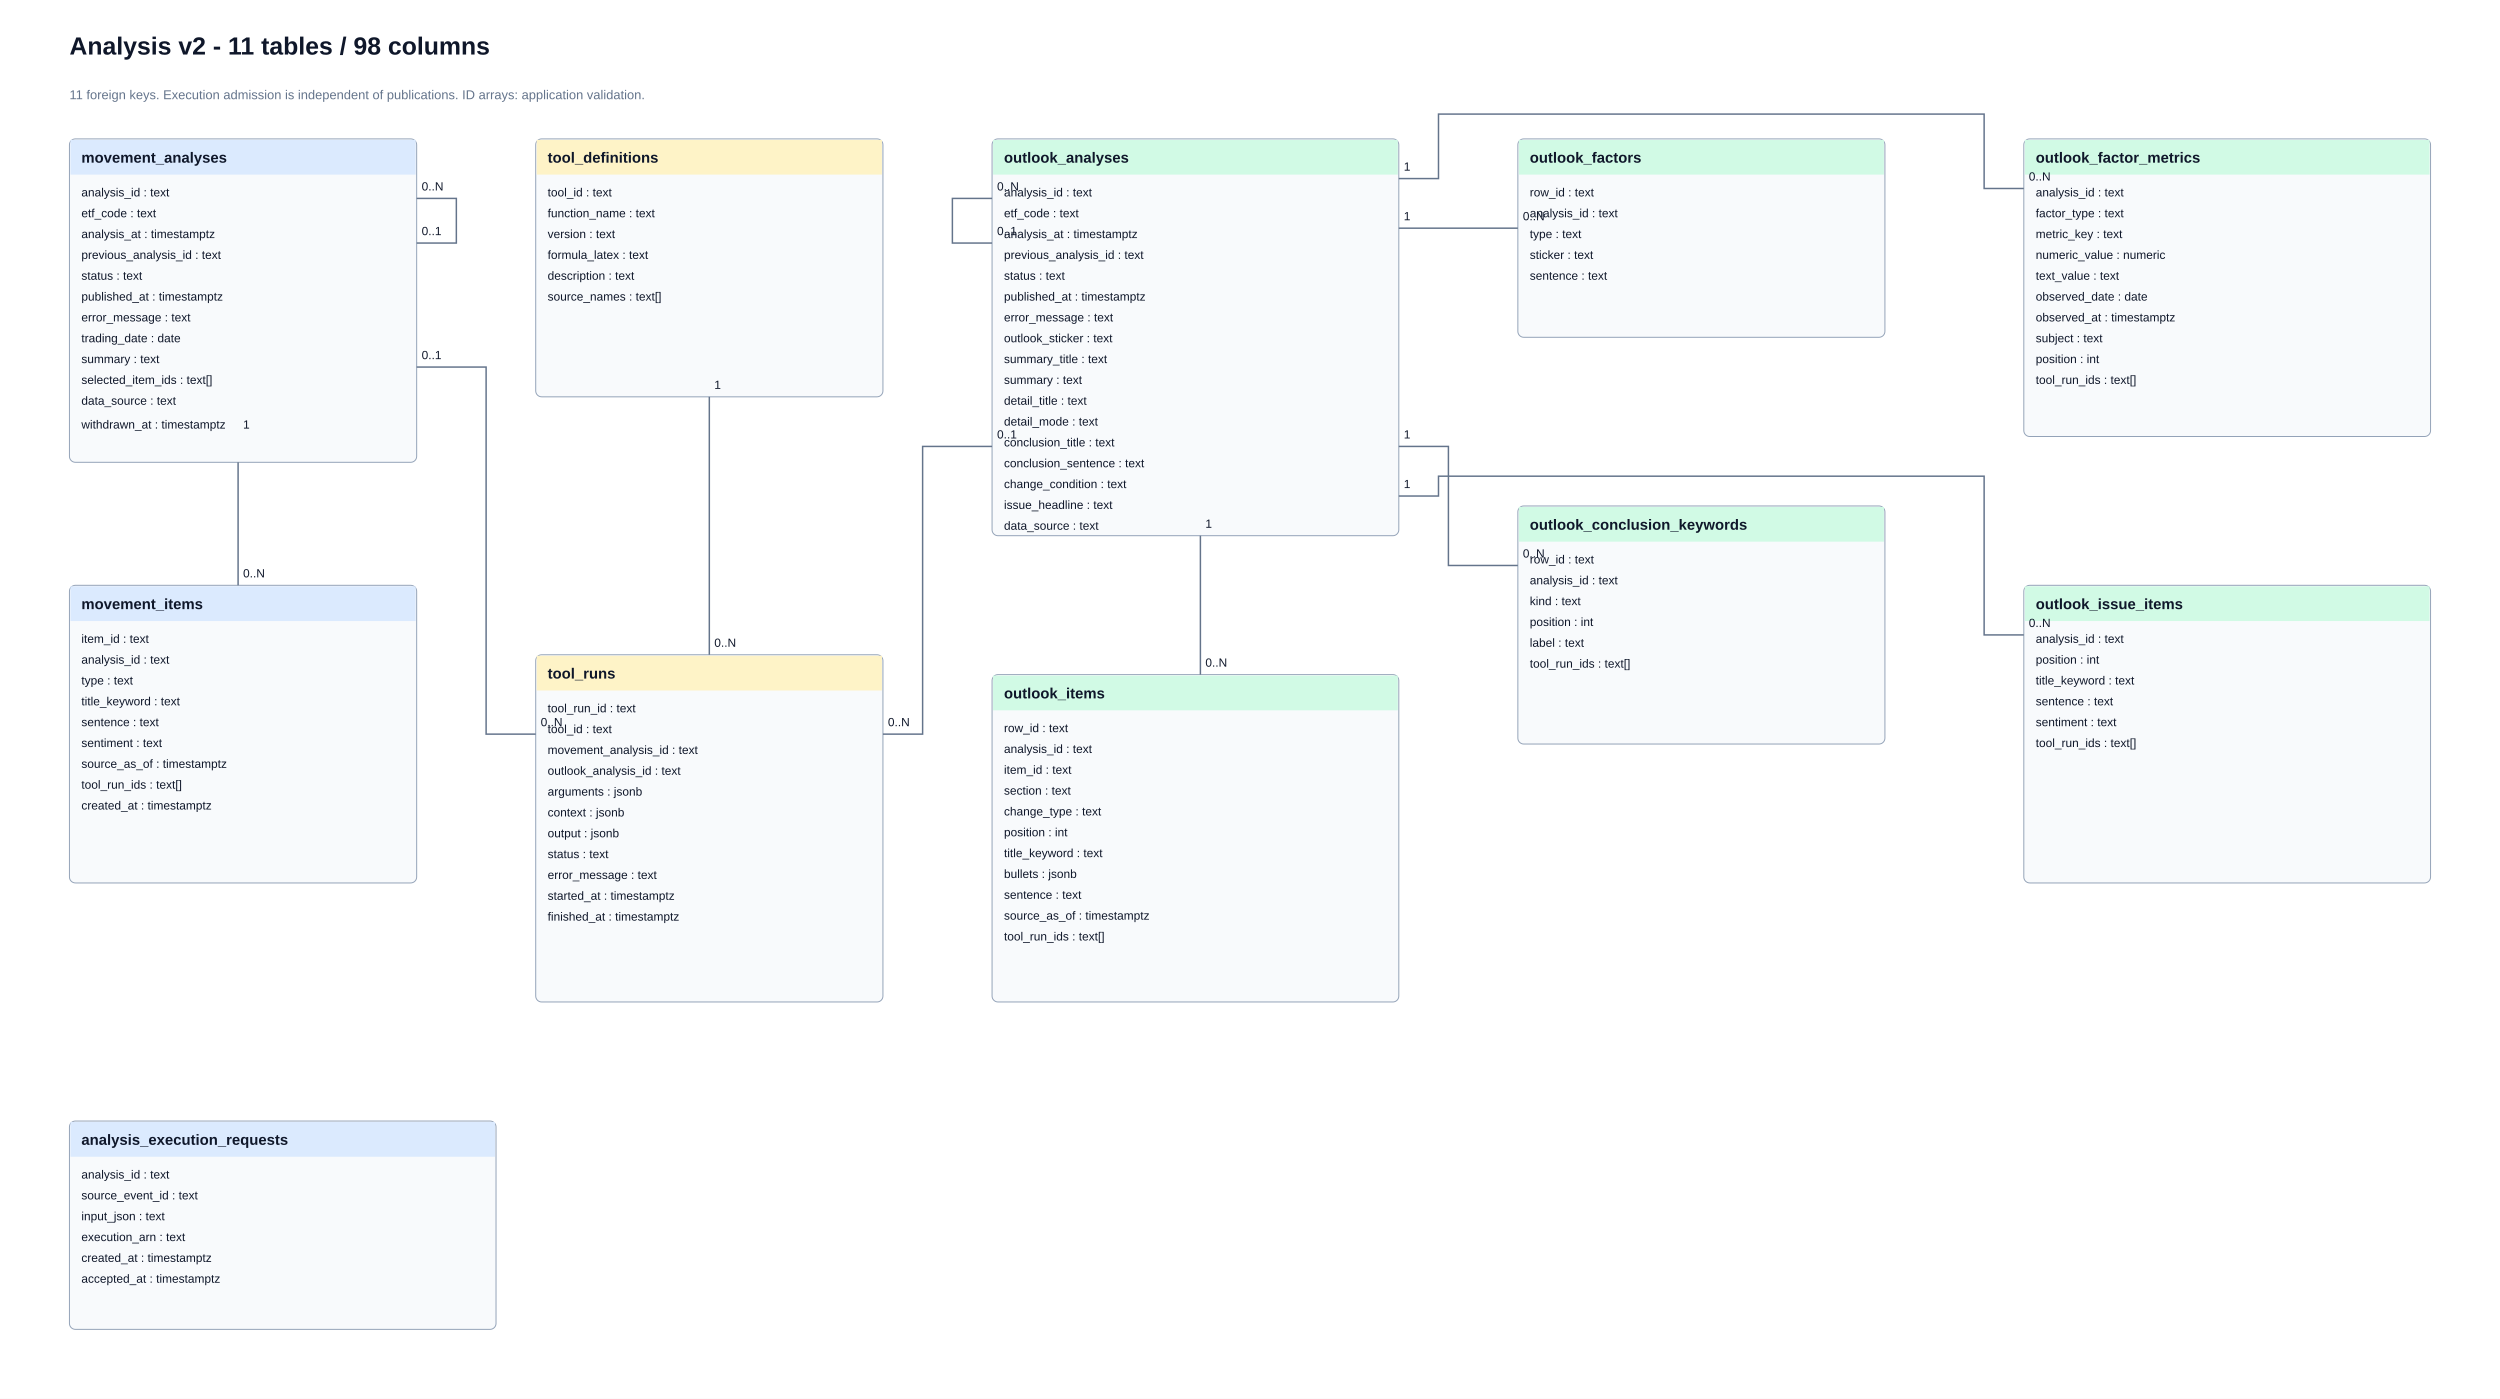
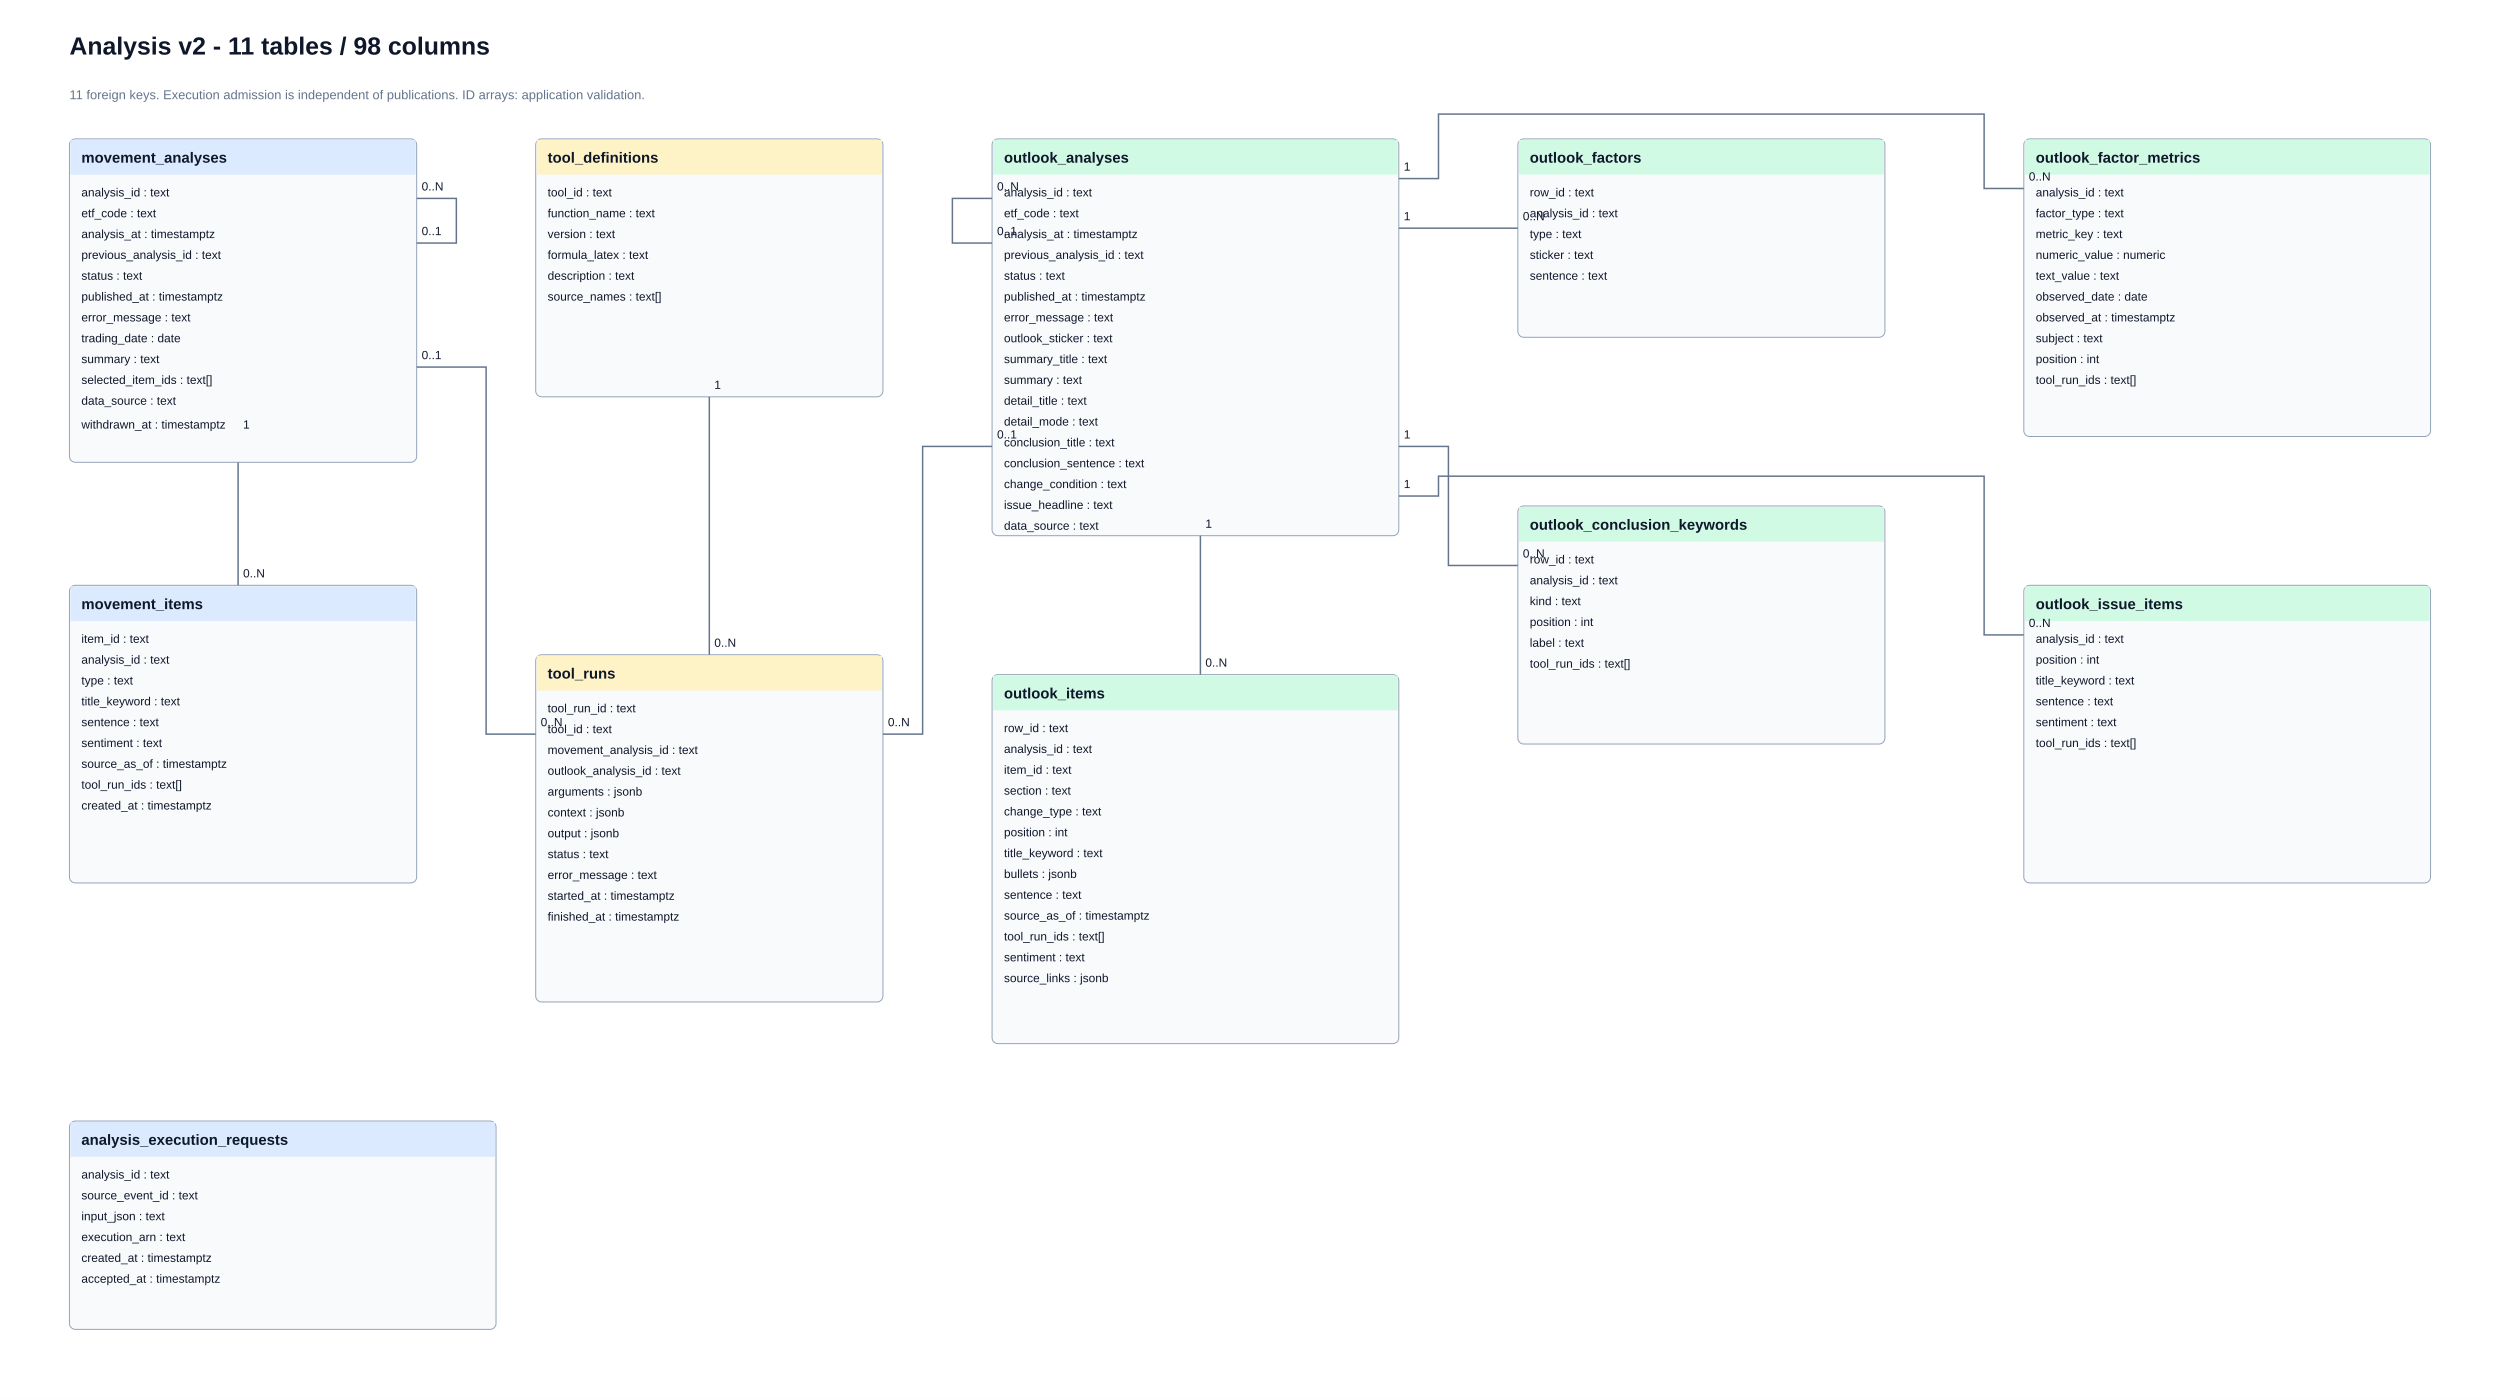
<svg xmlns="http://www.w3.org/2000/svg" viewBox="0 0 2520 1410">
  <rect width="100%" height="100%" fill="#ffffff" />
  <style>text{font-family:Arial,sans-serif;fill:#0f172a}.title{font-size:25px;font-weight:bold}.subtitle{font-size:13px;fill:#64748b}.relation{fill:none;stroke:#64748b;stroke-width:1.5}.cardinality{font-size:12px}</style>
  <text class="title" x="70" y="55">Analysis v2 - 11 tables / 98 columns</text>
  <text class="subtitle" x="70" y="100">11 foreign keys. Execution admission is independent of publications. ID arrays: application validation.</text>
  <g id="table-movement_analyses">
    <rect class="table" x="70" y="140" width="350" height="326" rx="6" fill="#f8fafc" stroke="#94a3b8" />
    <rect x="71" y="141" width="348" height="35" fill="#dbeafe" />
    <text x="82" y="164" font-size="15" font-weight="bold">movement_analyses</text>
    <text x="82" y="198" font-size="12">analysis_id : text</text>
    <text x="82" y="219" font-size="12">etf_code : text</text>
    <text x="82" y="240" font-size="12">analysis_at : timestamptz</text>
    <text x="82" y="261" font-size="12">previous_analysis_id : text</text>
    <text x="82" y="282" font-size="12">status : text</text>
    <text x="82" y="303" font-size="12">published_at : timestamptz</text>
    <text x="82" y="324" font-size="12">error_message : text</text>
    <text x="82" y="345" font-size="12">trading_date : date</text>
    <text x="82" y="366" font-size="12">summary : text</text>
    <text x="82" y="387" font-size="12">selected_item_ids : text[]</text>
    <text x="82" y="408" font-size="12">data_source : text</text>
    <text x="82" y="432" font-size="12">withdrawn_at : timestamptz</text>
  </g>
  <g id="table-movement_items">
    <rect class="table" x="70" y="590" width="350" height="300" rx="6" fill="#f8fafc" stroke="#94a3b8" />
    <rect x="71" y="591" width="348" height="35" fill="#dbeafe" />
    <text x="82" y="614" font-size="15" font-weight="bold">movement_items</text>
    <text x="82" y="648" font-size="12">item_id : text</text>
    <text x="82" y="669" font-size="12">analysis_id : text</text>
    <text x="82" y="690" font-size="12">type : text</text>
    <text x="82" y="711" font-size="12">title_keyword : text</text>
    <text x="82" y="732" font-size="12">sentence : text</text>
    <text x="82" y="753" font-size="12">sentiment : text</text>
    <text x="82" y="774" font-size="12">source_as_of : timestamptz</text>
    <text x="82" y="795" font-size="12">tool_run_ids : text[]</text>
    <text x="82" y="816" font-size="12">created_at : timestamptz</text>
  </g>
  <g id="table-outlook_analyses">
    <rect class="table" x="1000" y="140" width="410" height="400" rx="6" fill="#f8fafc" stroke="#94a3b8" />
    <rect x="1001" y="141" width="408" height="35" fill="#d1fae5" />
    <text x="1012" y="164" font-size="15" font-weight="bold">outlook_analyses</text>
    <text x="1012" y="198" font-size="12">analysis_id : text</text>
    <text x="1012" y="219" font-size="12">etf_code : text</text>
    <text x="1012" y="240" font-size="12">analysis_at : timestamptz</text>
    <text x="1012" y="261" font-size="12">previous_analysis_id : text</text>
    <text x="1012" y="282" font-size="12">status : text</text>
    <text x="1012" y="303" font-size="12">published_at : timestamptz</text>
    <text x="1012" y="324" font-size="12">error_message : text</text>
    <text x="1012" y="345" font-size="12">outlook_sticker : text</text>
    <text x="1012" y="366" font-size="12">summary_title : text</text>
    <text x="1012" y="387" font-size="12">summary : text</text>
    <text x="1012" y="408" font-size="12">detail_title : text</text>
    <text x="1012" y="429" font-size="12">detail_mode : text</text>
    <text x="1012" y="450" font-size="12">conclusion_title : text</text>
    <text x="1012" y="471" font-size="12">conclusion_sentence : text</text>
    <text x="1012" y="492" font-size="12">change_condition : text</text>
    <text x="1012" y="513" font-size="12">issue_headline : text</text>
    <text x="1012" y="534" font-size="12">data_source : text</text>
  </g>
  <g id="table-outlook_items">
-     <rect class="table" x="1000" y="680" width="410" height="330" rx="6" fill="#f8fafc" stroke="#94a3b8" />
+     <rect class="table" x="1000" y="680" width="410" height="372" rx="6" fill="#f8fafc" stroke="#94a3b8" />
    <rect x="1001" y="681" width="408" height="35" fill="#d1fae5" />
    <text x="1012" y="704" font-size="15" font-weight="bold">outlook_items</text>
    <text x="1012" y="738" font-size="12">row_id : text</text>
    <text x="1012" y="759" font-size="12">analysis_id : text</text>
    <text x="1012" y="780" font-size="12">item_id : text</text>
    <text x="1012" y="801" font-size="12">section : text</text>
    <text x="1012" y="822" font-size="12">change_type : text</text>
    <text x="1012" y="843" font-size="12">position : int</text>
    <text x="1012" y="864" font-size="12">title_keyword : text</text>
    <text x="1012" y="885" font-size="12">bullets : jsonb</text>
    <text x="1012" y="906" font-size="12">sentence : text</text>
    <text x="1012" y="927" font-size="12">source_as_of : timestamptz</text>
    <text x="1012" y="948" font-size="12">tool_run_ids : text[]</text>
+     <text x="1012" y="969" font-size="12">sentiment : text</text>
+     <text x="1012" y="990" font-size="12">source_links : jsonb</text>
  </g>
  <g id="table-outlook_factors">
    <rect class="table" x="1530" y="140" width="370" height="200" rx="6" fill="#f8fafc" stroke="#94a3b8" />
    <rect x="1531" y="141" width="368" height="35" fill="#d1fae5" />
    <text x="1542" y="164" font-size="15" font-weight="bold">outlook_factors</text>
    <text x="1542" y="198" font-size="12">row_id : text</text>
    <text x="1542" y="219" font-size="12">analysis_id : text</text>
    <text x="1542" y="240" font-size="12">type : text</text>
    <text x="1542" y="261" font-size="12">sticker : text</text>
    <text x="1542" y="282" font-size="12">sentence : text</text>
  </g>
  <g id="table-outlook_conclusion_keywords">
    <rect class="table" x="1530" y="510" width="370" height="240" rx="6" fill="#f8fafc" stroke="#94a3b8" />
    <rect x="1531" y="511" width="368" height="35" fill="#d1fae5" />
    <text x="1542" y="534" font-size="15" font-weight="bold">outlook_conclusion_keywords</text>
    <text x="1542" y="568" font-size="12">row_id : text</text>
    <text x="1542" y="589" font-size="12">analysis_id : text</text>
    <text x="1542" y="610" font-size="12">kind : text</text>
    <text x="1542" y="631" font-size="12">position : int</text>
    <text x="1542" y="652" font-size="12">label : text</text>
    <text x="1542" y="673" font-size="12">tool_run_ids : text[]</text>
  </g>
  <g id="table-tool_definitions">
    <rect class="table" x="540" y="140" width="350" height="260" rx="6" fill="#f8fafc" stroke="#94a3b8" />
    <rect x="541" y="141" width="348" height="35" fill="#fef3c7" />
    <text x="552" y="164" font-size="15" font-weight="bold">tool_definitions</text>
    <text x="552" y="198" font-size="12">tool_id : text</text>
    <text x="552" y="219" font-size="12">function_name : text</text>
    <text x="552" y="240" font-size="12">version : text</text>
    <text x="552" y="261" font-size="12">formula_latex : text</text>
    <text x="552" y="282" font-size="12">description : text</text>
    <text x="552" y="303" font-size="12">source_names : text[]</text>
  </g>
  <g id="table-tool_runs">
    <rect class="table" x="540" y="660" width="350" height="350" rx="6" fill="#f8fafc" stroke="#94a3b8" />
    <rect x="541" y="661" width="348" height="35" fill="#fef3c7" />
    <text x="552" y="684" font-size="15" font-weight="bold">tool_runs</text>
    <text x="552" y="718" font-size="12">tool_run_id : text</text>
    <text x="552" y="739" font-size="12">tool_id : text</text>
    <text x="552" y="760" font-size="12">movement_analysis_id : text</text>
    <text x="552" y="781" font-size="12">outlook_analysis_id : text</text>
    <text x="552" y="802" font-size="12">arguments : jsonb</text>
    <text x="552" y="823" font-size="12">context : jsonb</text>
    <text x="552" y="844" font-size="12">output : jsonb</text>
    <text x="552" y="865" font-size="12">status : text</text>
    <text x="552" y="886" font-size="12">error_message : text</text>
    <text x="552" y="907" font-size="12">started_at : timestamptz</text>
    <text x="552" y="928" font-size="12">finished_at : timestamptz</text>
  </g>
  <path class="relation" d="M 240 590 L 240 466" />
  <text class="cardinality" x="245" y="582">0..N</text>
  <text class="cardinality" x="245" y="432">1</text>
  <path class="relation" d="M 420 200 L 460 200 L 460 245 L 420 245" />
  <text class="cardinality" x="425" y="192">0..N</text>
  <text class="cardinality" x="425" y="237">0..1</text>
  <path class="relation" d="M 1210 680 L 1210 540" />
  <text class="cardinality" x="1215" y="672">0..N</text>
  <text class="cardinality" x="1215" y="532">1</text>
  <path class="relation" d="M 1530 230 L 1410 230" />
  <text class="cardinality" x="1535" y="222">0..N</text>
  <text class="cardinality" x="1415" y="222">1</text>
  <path class="relation" d="M 1530 570 L 1460 570 L 1460 450 L 1410 450" />
  <text class="cardinality" x="1535" y="562">0..N</text>
  <text class="cardinality" x="1415" y="442">1</text>
  <path class="relation" d="M 1000 200 L 960 200 L 960 245 L 1000 245" />
  <text class="cardinality" x="1005" y="192">0..N</text>
  <text class="cardinality" x="1005" y="237">0..1</text>
  <path class="relation" d="M 715 660 L 715 400" />
  <text class="cardinality" x="720" y="652">0..N</text>
  <text class="cardinality" x="720" y="392">1</text>
  <path class="relation" d="M 540 740 L 490 740 L 490 370 L 420 370" />
  <text class="cardinality" x="545" y="732">0..N</text>
  <text class="cardinality" x="425" y="362">0..1</text>
  <path class="relation" d="M 890 740 L 930 740 L 930 450 L 1000 450" />
  <text class="cardinality" x="895" y="732">0..N</text>
  <text class="cardinality" x="1005" y="442">0..1</text>
  <g id="table-outlook_factor_metrics">
    <rect class="table" x="2040" y="140" width="410" height="300" rx="6" fill="#f8fafc" stroke="#94a3b8" />
    <rect x="2041" y="141" width="408" height="35" fill="#d1fae5" />
    <text x="2052" y="164" font-size="15" font-weight="bold">outlook_factor_metrics</text>
    <text x="2052" y="198" font-size="12">analysis_id : text</text>
    <text x="2052" y="219" font-size="12">factor_type : text</text>
    <text x="2052" y="240" font-size="12">metric_key : text</text>
    <text x="2052" y="261" font-size="12">numeric_value : numeric</text>
    <text x="2052" y="282" font-size="12">text_value : text</text>
    <text x="2052" y="303" font-size="12">observed_date : date</text>
    <text x="2052" y="324" font-size="12">observed_at : timestamptz</text>
    <text x="2052" y="345" font-size="12">subject : text</text>
    <text x="2052" y="366" font-size="12">position : int</text>
    <text x="2052" y="387" font-size="12">tool_run_ids : text[]</text>
  </g>
  <path class="relation" d="M 2040 190 L 2000 190 L 2000 115 L 1450 115 L 1450 180 L 1410 180" />
  <text class="cardinality" x="2045" y="182">0..N</text>
  <text class="cardinality" x="1415" y="172">1</text>
  <g id="table-outlook_issue_items">
    <rect class="table" x="2040" y="590" width="410" height="300" rx="6" fill="#f8fafc" stroke="#94a3b8" />
    <rect x="2041" y="591" width="408" height="35" fill="#d1fae5" />
    <text x="2052" y="614" font-size="15" font-weight="bold">outlook_issue_items</text>
    <text x="2052" y="648" font-size="12">analysis_id : text</text>
    <text x="2052" y="669" font-size="12">position : int</text>
    <text x="2052" y="690" font-size="12">title_keyword : text</text>
    <text x="2052" y="711" font-size="12">sentence : text</text>
    <text x="2052" y="732" font-size="12">sentiment : text</text>
    <text x="2052" y="753" font-size="12">tool_run_ids : text[]</text>
  </g>
  <path class="relation" d="M 2040 640 L 2000 640 L 2000 480 L 1450 480 L 1450 500 L 1410 500" />
  <text class="cardinality" x="2045" y="632">0..N</text>
  <text class="cardinality" x="1415" y="492">1</text>
  <g id="table-analysis_execution_requests">
    <rect class="table" x="70" y="1130" width="430" height="210" rx="6" fill="#f8fafc" stroke="#94a3b8" />
    <rect x="71" y="1131" width="428" height="35" fill="#dbeafe" />
    <text x="82" y="1154" font-size="15" font-weight="bold">analysis_execution_requests</text>
    <text x="82" y="1188" font-size="12">analysis_id : text</text>
    <text x="82" y="1209" font-size="12">source_event_id : text</text>
    <text x="82" y="1230" font-size="12">input_json : text</text>
    <text x="82" y="1251" font-size="12">execution_arn : text</text>
    <text x="82" y="1272" font-size="12">created_at : timestamptz</text>
    <text x="82" y="1293" font-size="12">accepted_at : timestamptz</text>
  </g>
</svg>
